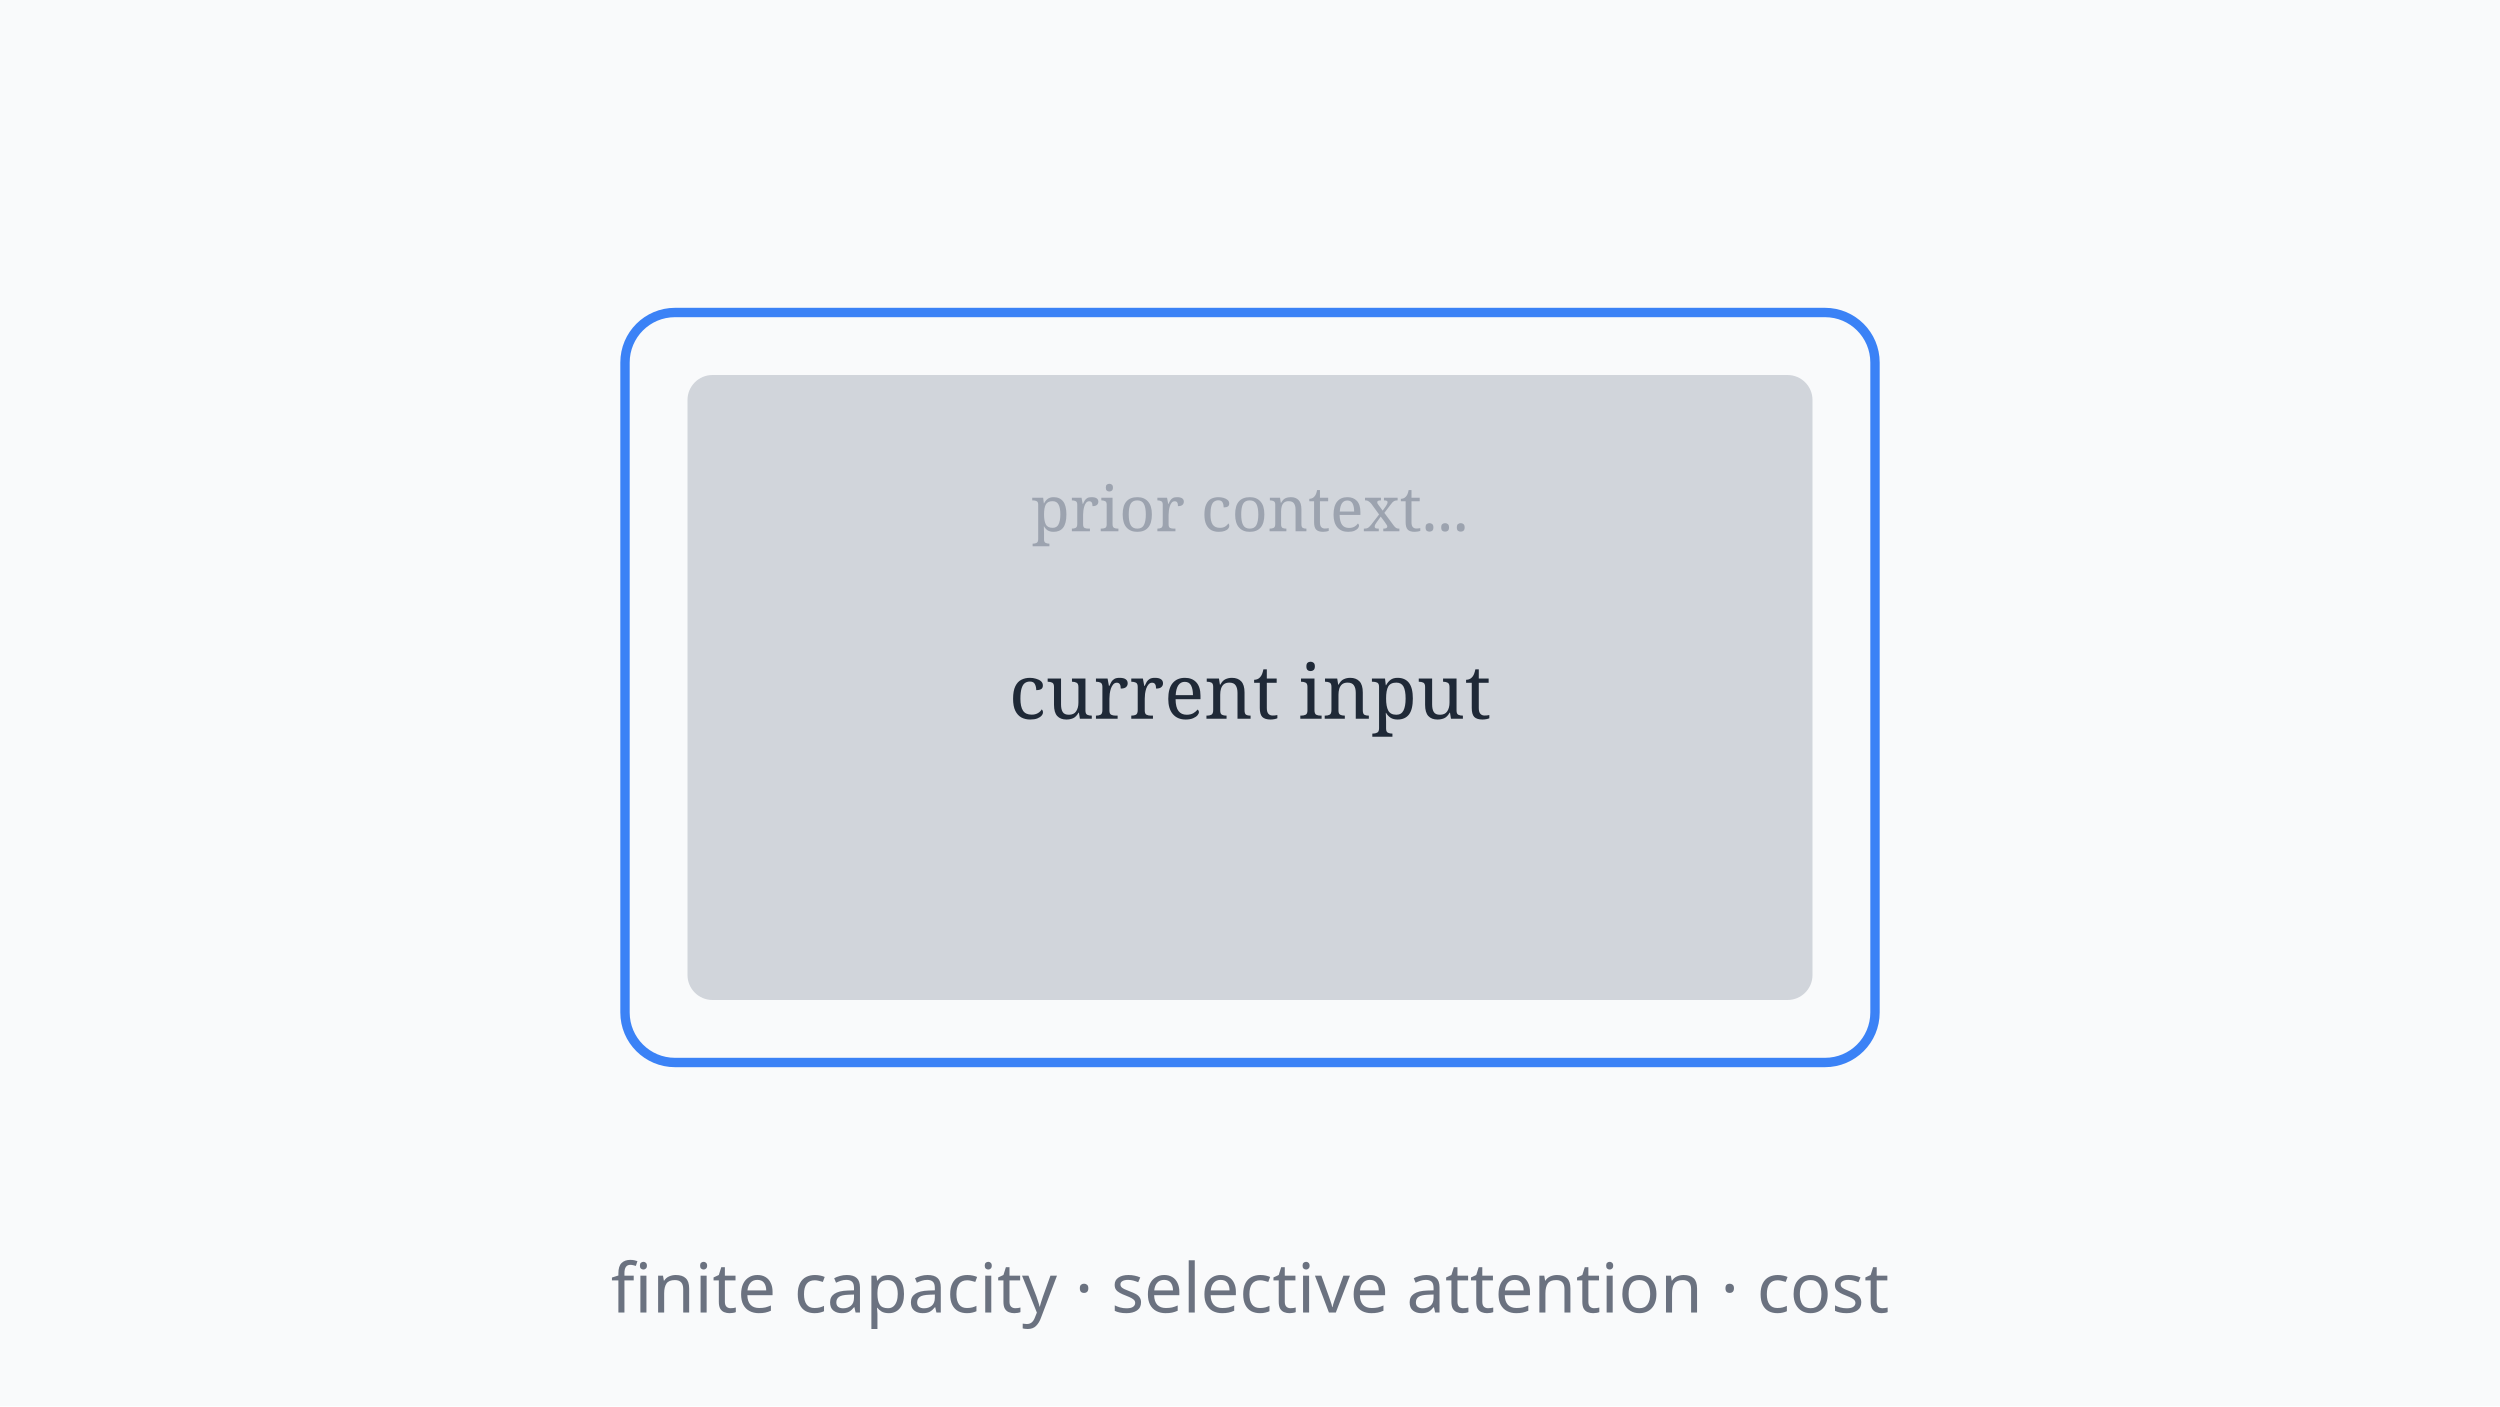
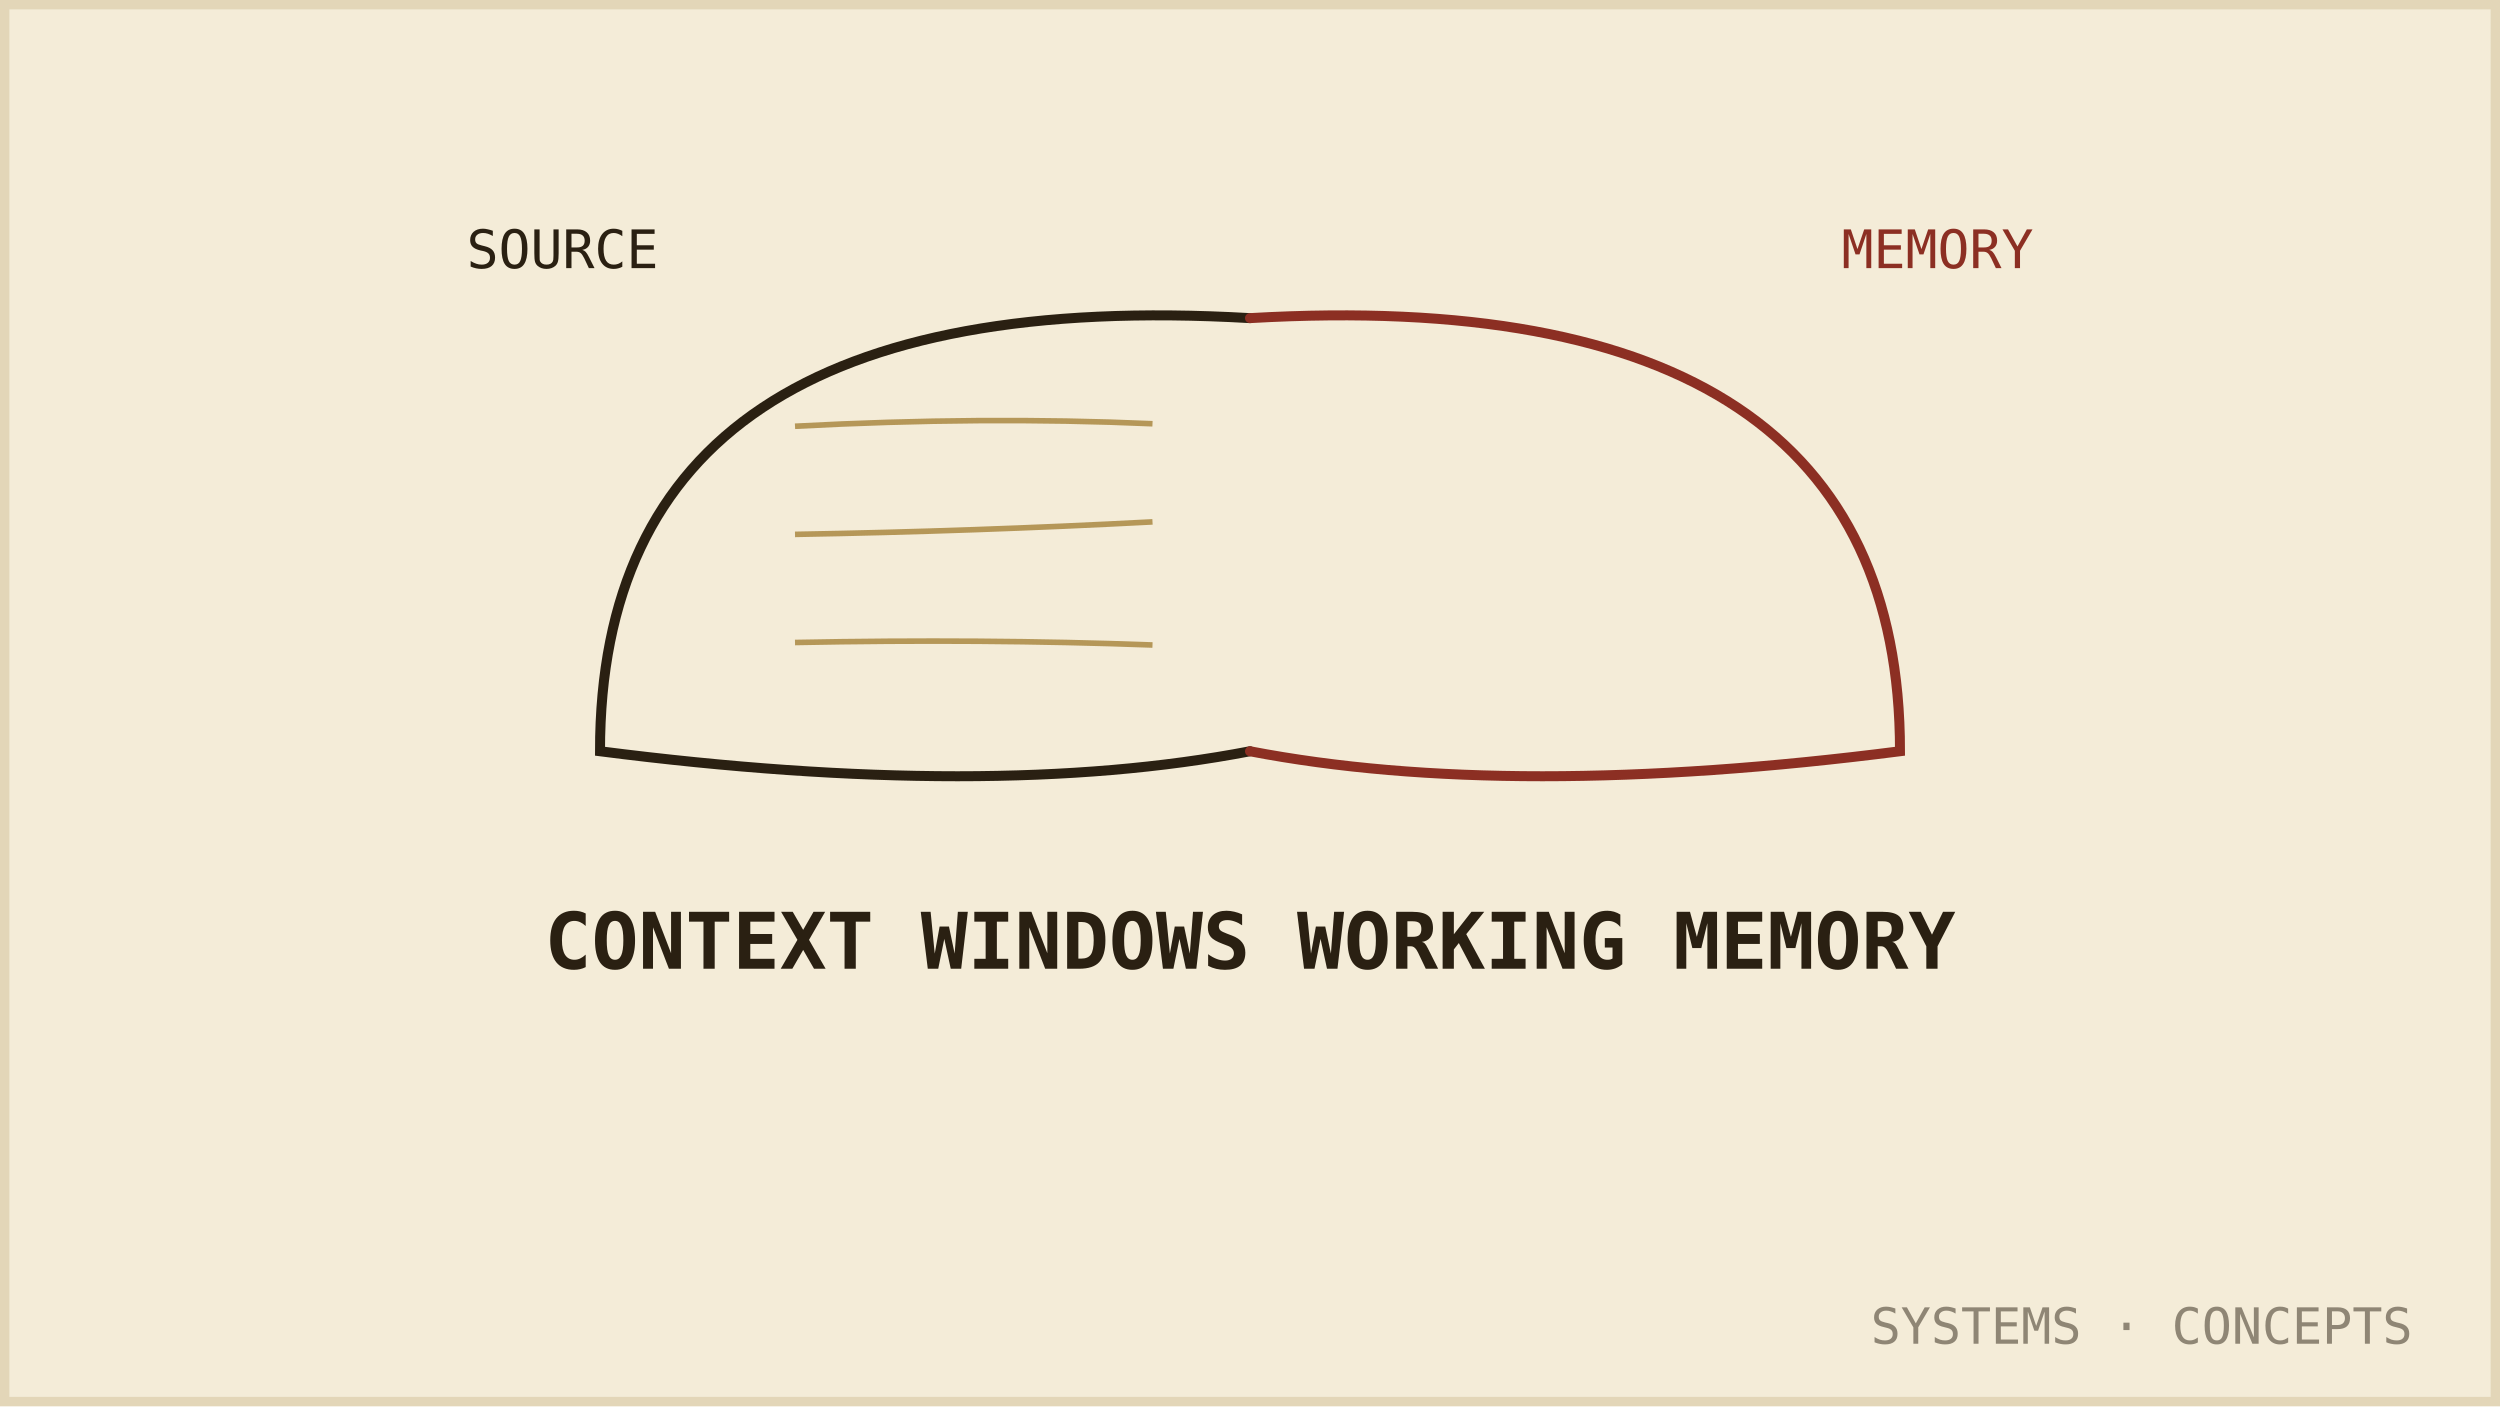
- <svg xmlns="http://www.w3.org/2000/svg" viewBox="0 0 400 225" role="img" aria-labelledby="title desc">
-   <rect width="400" height="225" fill="#f9fafb" />
-   <g stroke="#3b82f6" stroke-width="1.5" fill="none">
-     <rect x="100" y="50" width="200" height="120" rx="8" />
-   </g>
-   <g fill="#d1d5db">
-     <rect x="110" y="60" width="180" height="100" rx="4" />
-   </g>
-   <g font-family="Georgia, serif" font-size="10" fill="#9ca3af">
-     <text x="200" y="85" text-anchor="middle">prior context...</text>
-   </g>
-   <g font-family="Georgia, serif" font-size="12" fill="#1f2937">
-     <text x="200" y="115" text-anchor="middle">current input</text>
-   </g>
-   <g font-family="Georgia, serif" font-size="10" fill="#d1d5db">
-     <text x="200" y="145" text-anchor="middle">...remaining capacity</text>
-   </g>
-   <g font-family="system-ui, sans-serif" font-size="11" fill="#6b7280">
-     <text x="200" y="210" text-anchor="middle">finite capacity · selective attention · cost</text>
-   </g>
+ <svg xmlns="http://www.w3.org/2000/svg" viewBox="0 0 400 225" role="img" aria-labelledby="t d">
+   <rect width="400" height="225" fill="#f4ecd8" />
+   <rect x="0.75" y="0.75" width="398.5" height="223.5" fill="none" stroke="#e3d6b8" stroke-width="1.5" />
+   <path d="M 200.0 50.9 Q 96.0 44.9 96.0 120.2 Q 158.4 128.2 200.0 120.2" stroke="#2a2012" stroke-width="1.60" fill="none" stroke-linecap="round" />
+   <path d="M 200.0 50.9 Q 304.0 44.9 304.0 120.2 Q 241.6 128.2 200.0 120.2" stroke="#8c2f23" stroke-width="1.60" fill="none" stroke-linecap="round" />
+   <path d="M 127.2 68.2 Q 157.2 66.6 184.4 67.8" stroke="#9a7322" stroke-width="0.90" fill="none" opacity="0.7" />
+   <path d="M 127.2 85.5 Q 155.9 85.0 184.4 83.5" stroke="#9a7322" stroke-width="0.90" fill="none" opacity="0.7" />
+   <path d="M 127.2 102.8 Q 157.2 102.2 184.4 103.2" stroke="#9a7322" stroke-width="0.90" fill="none" opacity="0.7" />
+   <text x="90.0" y="42.9" font-family="'JetBrains Mono', ui-monospace, monospace" font-size="8.5" fill="#2a2012" text-anchor="middle">SOURCE</text>
+   <text x="310.0" y="42.9" font-family="'JetBrains Mono', ui-monospace, monospace" font-size="8.5" fill="#8c2f23" text-anchor="middle">MEMORY</text>
+   <text x="200.0" y="155.0" font-family="'JetBrains Mono', ui-monospace, monospace" font-size="12.5" fill="#2a2012" font-weight="700" text-anchor="middle">CONTEXT WINDOWS WORKING MEMORY</text>
+   <text x="386" y="215" font-family="'JetBrains Mono', ui-monospace, monospace" font-size="8.0" fill="#2a2012" opacity="0.5" text-anchor="end">SYSTEMS · CONCEPTS</text>
</svg>
